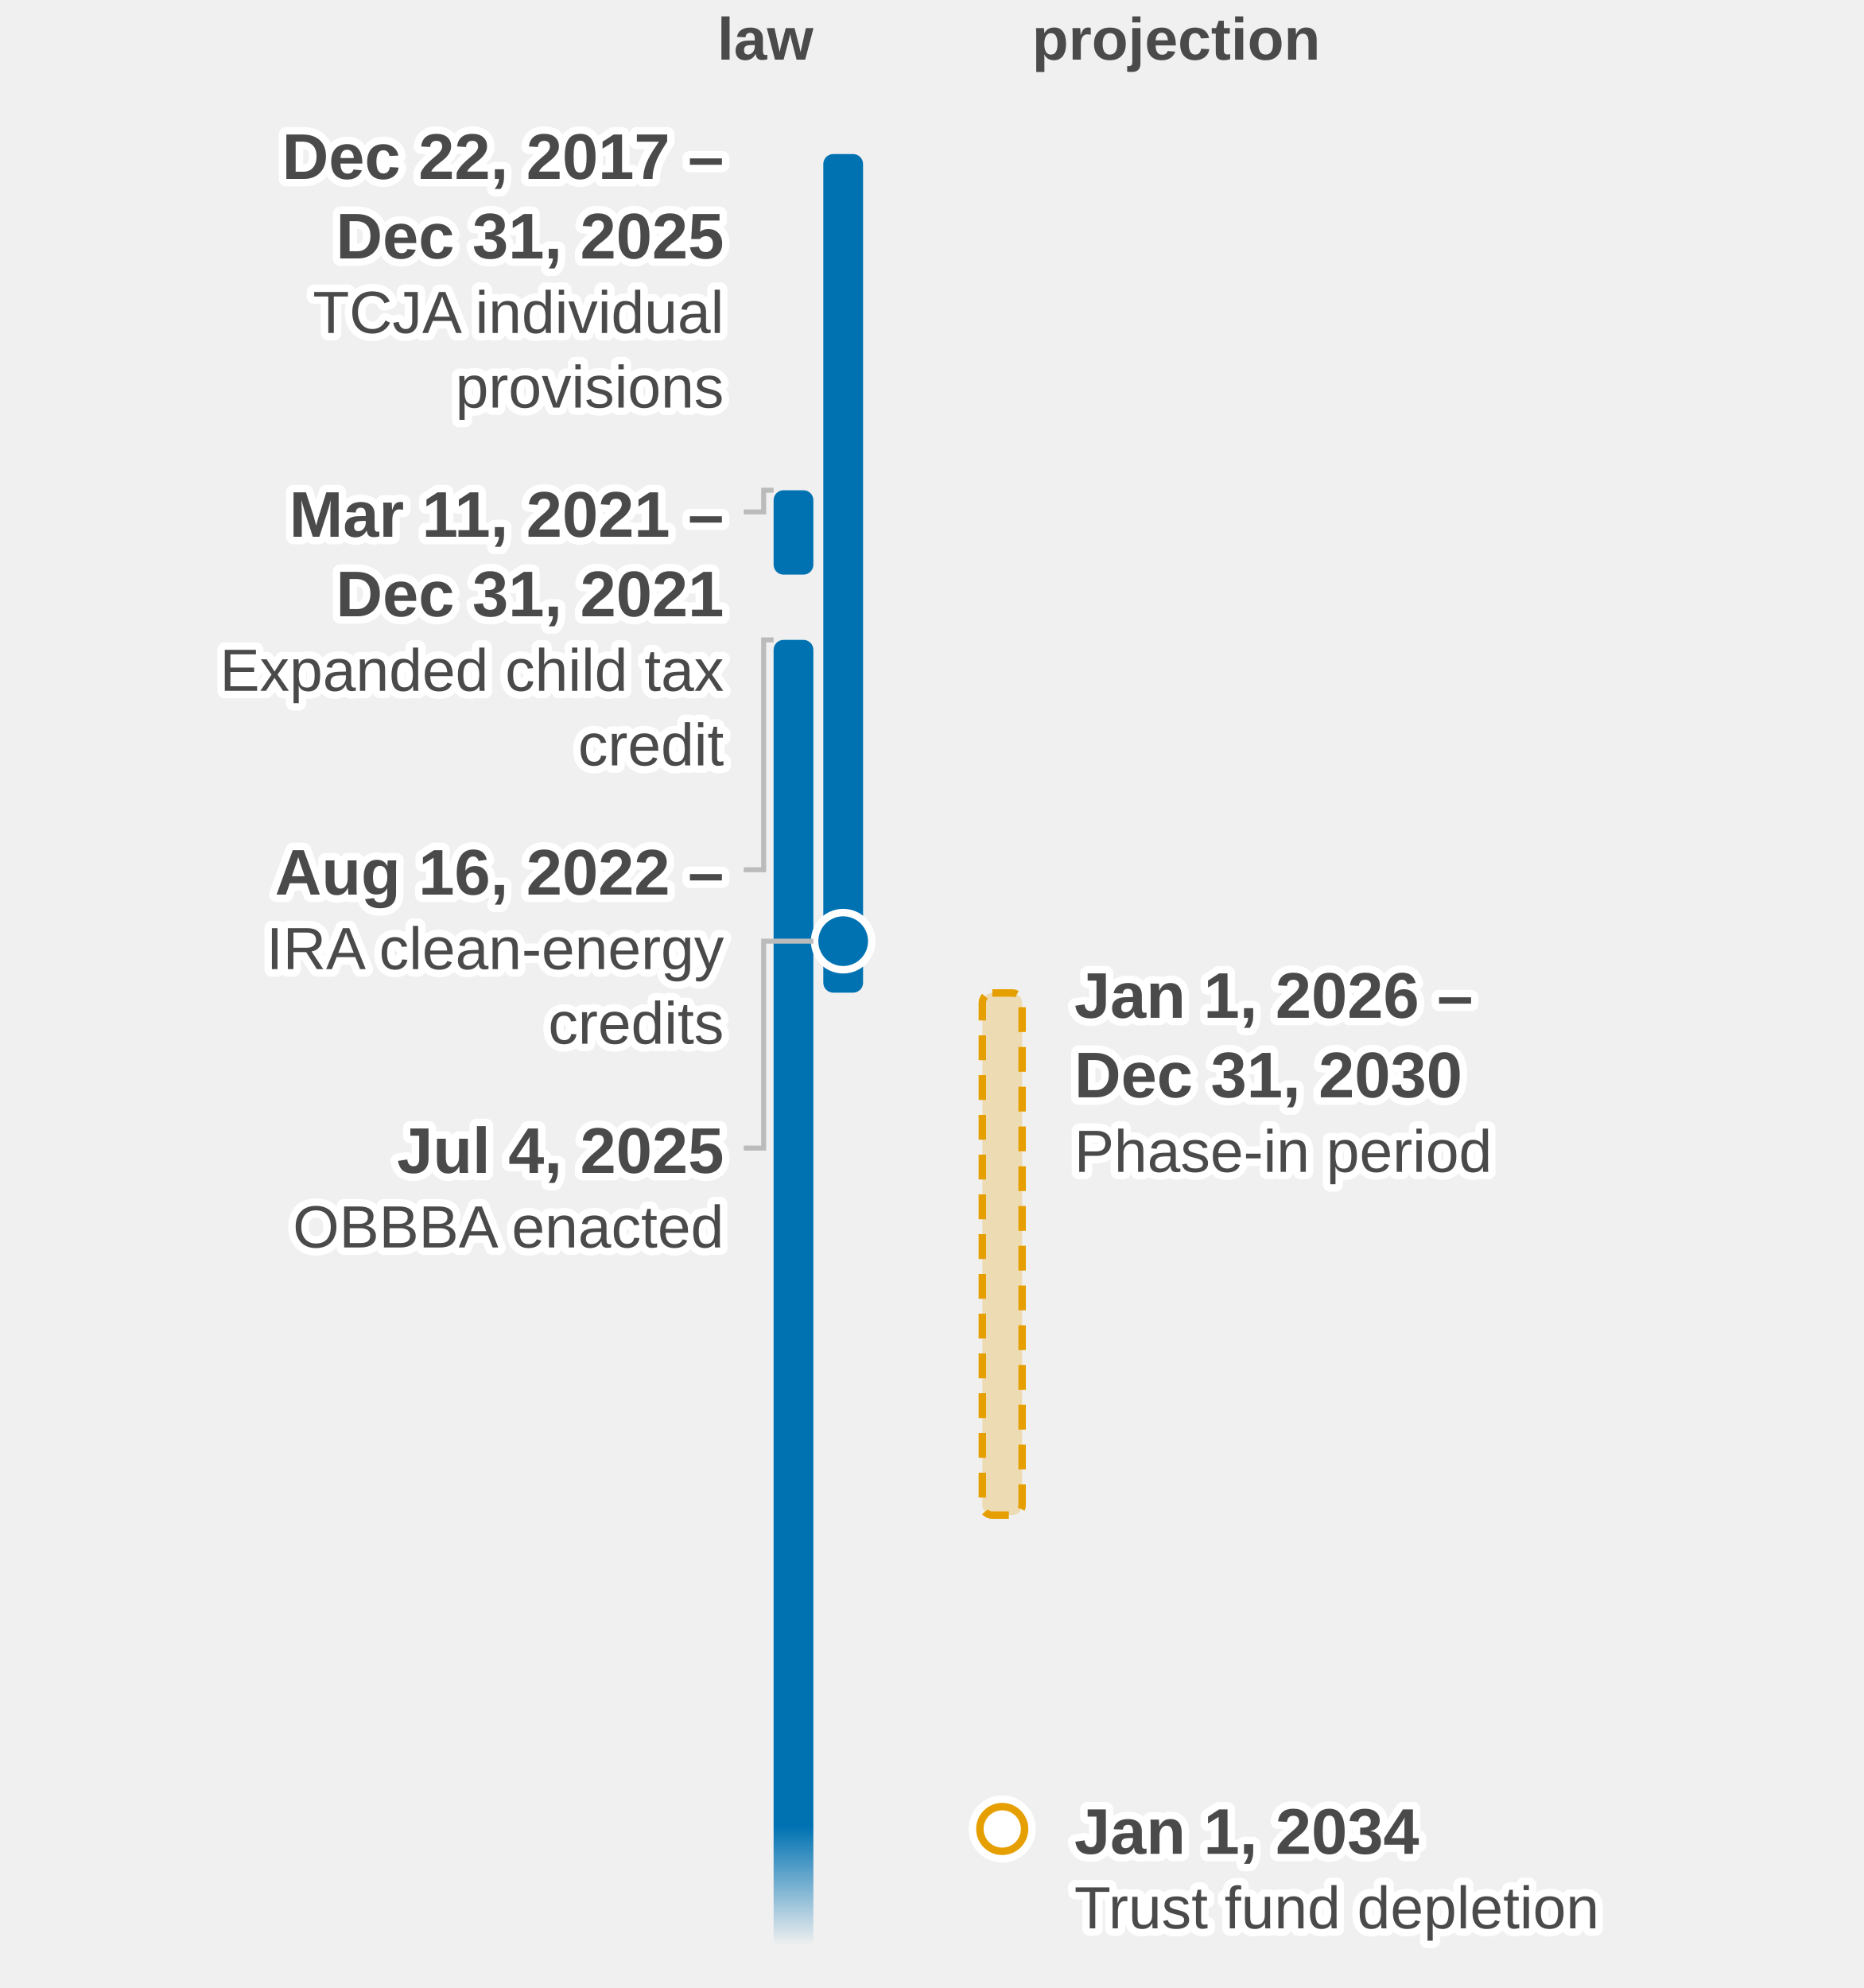
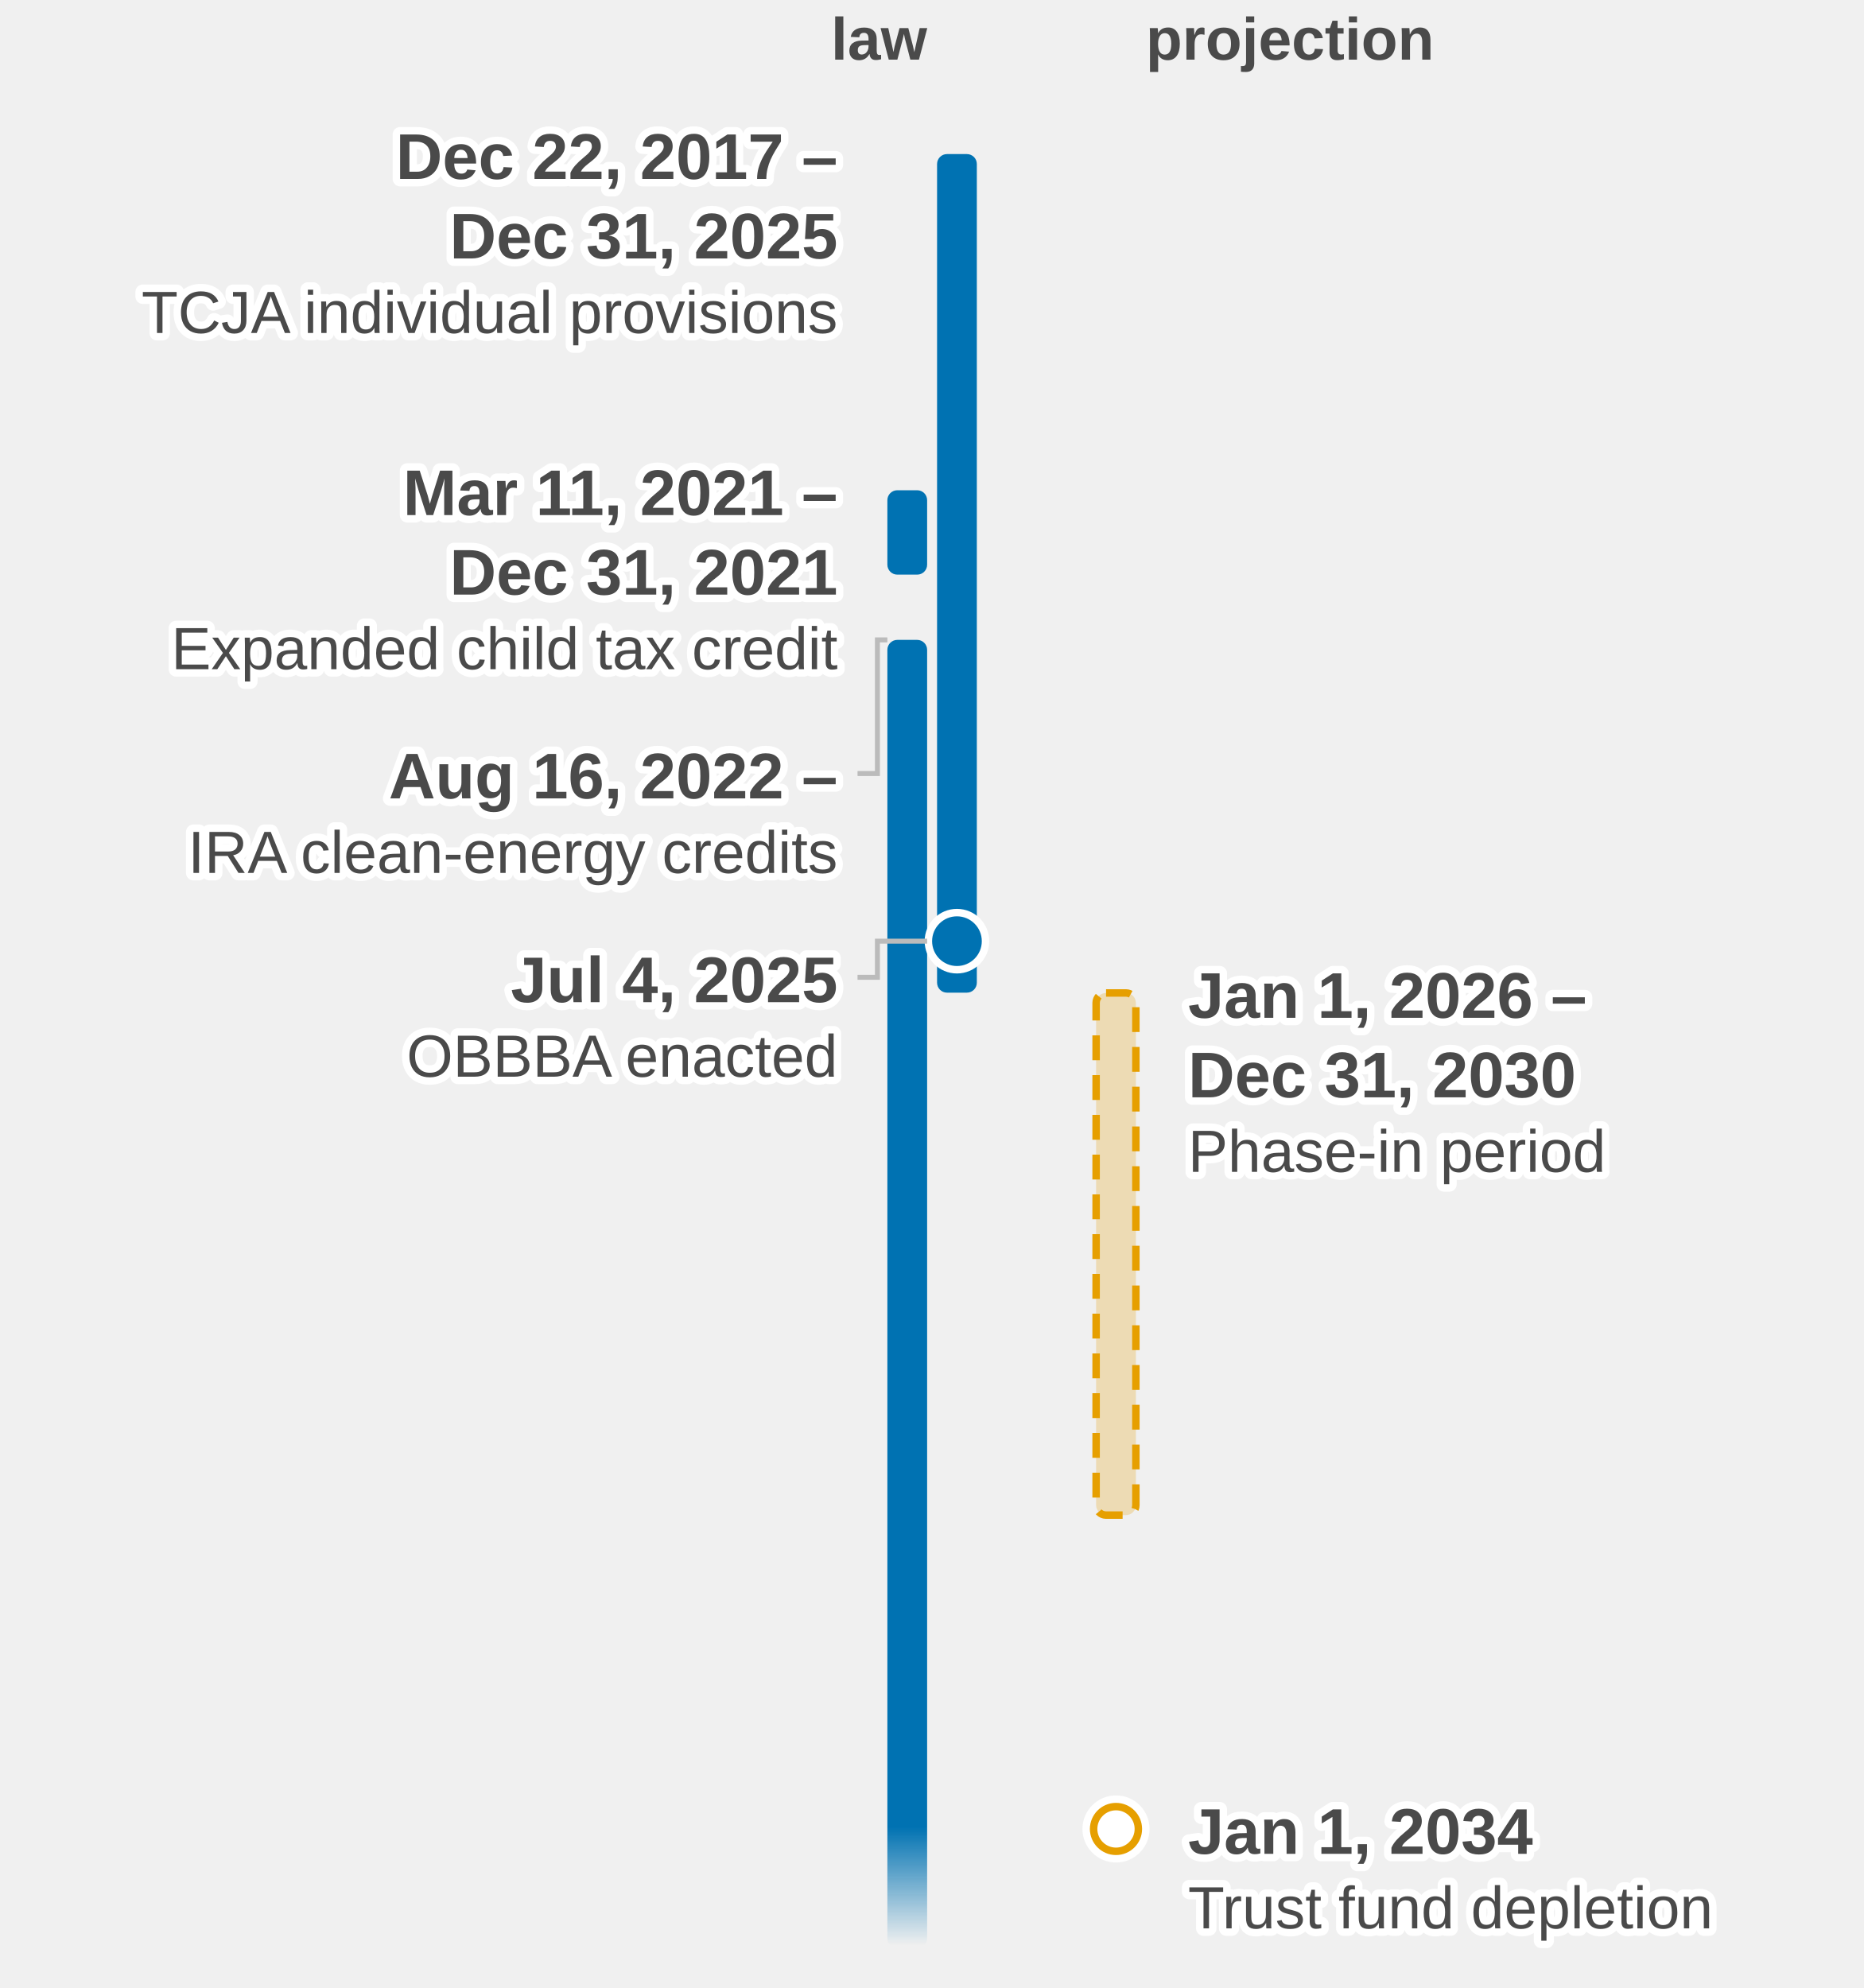
<svg class="tbl-timeline" width="375" height="400" viewBox="0 0 375 400" font-family="Figtree, &quot;Source Sans 3&quot;, system-ui, -apple-system, &quot;Segoe UI&quot;, Arial, sans-serif">
  <defs>
    <linearGradient id="tblfade-0072B2-down-909" x1="0" y1="0" x2="0" y2="1">
      <stop offset="0.909" stop-color="#0072B2" stop-opacity="1" />
      <stop offset="1" stop-color="#0072B2" stop-opacity="0" />
    </linearGradient>
  </defs>
  <g class="tbl-timeline-chrome">
-     <line class="tbl-timeline-rule" x1="169.65" y1="31" x2="169.65" y2="392" stroke="#F0F0F0" stroke-width="2" />
-     <line class="tbl-timeline-rule" x1="201.65" y1="31" x2="201.65" y2="392" stroke="#F0F0F0" stroke-width="2" />
+     <line class="tbl-timeline-rule" x1="192.54" y1="31" x2="192.54" y2="392" stroke="#F0F0F0" stroke-width="2" />
+     <line class="tbl-timeline-rule" x1="224.54" y1="31" x2="224.54" y2="392" stroke="#F0F0F0" stroke-width="2" />
    <text class="tbl-timeline-lane-label" text-anchor="end" font-size="12" font-weight="700" fill="#4A4A4A">
-       <tspan x="163.65" y="12">law</tspan>
+       <tspan x="186.54" y="12">law</tspan>
    </text>
    <text class="tbl-timeline-lane-label" text-anchor="start" font-size="12" font-weight="700" fill="#4A4A4A">
-       <tspan x="207.65" y="12">projection</tspan>
+       <tspan x="230.54" y="12">projection</tspan>
    </text>
  </g>
  <g class="tbl-timeline-spans" aria-hidden="true">
-     <rect class="tbl-timeline-span" data-series="law" x="165.65" y="31" width="8" height="168.73" rx="2" fill="#0072B2" />
-     <rect class="tbl-timeline-span" data-series="law" x="155.65" y="98.64" width="8" height="16.98" rx="2" fill="#0072B2" />
-     <rect class="tbl-timeline-span" data-series="law" x="155.65" y="128.75" width="8" height="263.25" rx="2" fill="url(#tblfade-0072B2-down-909)" />
-     <rect class="tbl-timeline-span" data-series="projection" x="197.65" y="199.79" width="8" height="105.06" rx="2" fill="#E69F00" fill-opacity="0.25" stroke="#E69F00" stroke-width="1.5" stroke-dasharray="5 3" />
+     <rect class="tbl-timeline-span" data-series="law" x="188.54" y="31" width="8" height="168.73" rx="2" fill="#0072B2" />
+     <rect class="tbl-timeline-span" data-series="law" x="178.54" y="98.64" width="8" height="16.98" rx="2" fill="#0072B2" />
+     <rect class="tbl-timeline-span" data-series="law" x="178.54" y="128.75" width="8" height="263.25" rx="2" fill="url(#tblfade-0072B2-down-909)" />
+     <rect class="tbl-timeline-span" data-series="projection" x="220.54" y="199.79" width="8" height="105.06" rx="2" fill="#E69F00" fill-opacity="0.25" stroke="#E69F00" stroke-width="1.5" stroke-dasharray="5 3" />
  </g>
  <g class="tbl-timeline-markers" aria-hidden="true">
-     <circle class="tbl-timeline-marker-halo" data-series="law" cx="169.65" cy="189.37" r="6.5" fill="#FFFFFF" />
-     <circle class="tbl-timeline-marker-halo" data-series="projection" cx="201.65" cy="368" r="6.75" fill="#FFFFFF" />
-     <circle class="tbl-timeline-marker" data-series="law" cx="169.65" cy="189.37" r="4.5" fill="#0072B2" stroke="#0072B2" stroke-width="1" />
-     <circle class="tbl-timeline-marker" data-series="projection" cx="201.65" cy="368" r="4.5" fill="#FFFFFF" stroke="#E69F00" stroke-width="1.5" />
+     <circle class="tbl-timeline-marker-halo" data-series="law" cx="192.54" cy="189.37" r="6.5" fill="#FFFFFF" />
+     <circle class="tbl-timeline-marker-halo" data-series="projection" cx="224.54" cy="368" r="6.75" fill="#FFFFFF" />
+     <circle class="tbl-timeline-marker" data-series="law" cx="192.54" cy="189.37" r="4.5" fill="#0072B2" stroke="#0072B2" stroke-width="1" />
+     <circle class="tbl-timeline-marker" data-series="projection" cx="224.54" cy="368" r="4.5" fill="#FFFFFF" stroke="#E69F00" stroke-width="1.5" />
  </g>
  <g class="tbl-timeline-stems" aria-hidden="true">
-     <polyline class="tbl-timeline-stem" data-series="law" fill="none" stroke="#BBBBBB" stroke-width="1" points="155.65,98.64 153.65,98.64 153.65,103 149.65,103" />
-     <polyline class="tbl-timeline-stem" data-series="law" fill="none" stroke="#BBBBBB" stroke-width="1" points="155.65,128.75 153.65,128.75 153.65,175 149.65,175" />
-     <polyline class="tbl-timeline-stem" data-series="law" fill="none" stroke="#BBBBBB" stroke-width="1" points="163.65,189.37 153.65,189.37 153.65,231 149.65,231" />
+     <polyline class="tbl-timeline-stem" data-series="law" fill="none" stroke="#BBBBBB" stroke-width="1" points="178.54,128.75 176.54,128.75 176.54,155.64 172.54,155.64" />
+     <polyline class="tbl-timeline-stem" data-series="law" fill="none" stroke="#BBBBBB" stroke-width="1" points="186.54,189.37 176.54,189.37 176.54,196.64 172.54,196.64" />
  </g>
  <g role="list" aria-label="Timeline, 6 events">
    <g role="listitem" aria-label="Dec 22, 2017 – Dec 31, 2025: TCJA individual provisions.">
      <g class="tbl-timeline-label" data-series="law">
-         <text x="145.65" y="36" text-anchor="end" font-size="13" font-weight="700" fill="#4A4A4A" paint-order="stroke" stroke="#FFFFFF" stroke-width="3" stroke-linejoin="round">Dec 22, 2017 –</text>
-         <text x="145.65" y="52" text-anchor="end" font-size="13" font-weight="700" fill="#4A4A4A" paint-order="stroke" stroke="#FFFFFF" stroke-width="3" stroke-linejoin="round">Dec 31, 2025</text>
-         <text x="145.65" y="67" text-anchor="end" font-size="12" font-weight="500" fill="#4A4A4A" paint-order="stroke" stroke="#FFFFFF" stroke-width="3" stroke-linejoin="round">TCJA individual</text>
-         <text x="145.65" y="82" text-anchor="end" font-size="12" font-weight="500" fill="#4A4A4A" paint-order="stroke" stroke="#FFFFFF" stroke-width="3" stroke-linejoin="round">provisions</text>
+         <text x="168.54" y="36" text-anchor="end" font-size="13" font-weight="700" fill="#4A4A4A" paint-order="stroke" stroke="#FFFFFF" stroke-width="3" stroke-linejoin="round">Dec 22, 2017 –</text>
+         <text x="168.54" y="52" text-anchor="end" font-size="13" font-weight="700" fill="#4A4A4A" paint-order="stroke" stroke="#FFFFFF" stroke-width="3" stroke-linejoin="round">Dec 31, 2025</text>
+         <text x="168.54" y="67" text-anchor="end" font-size="12" font-weight="500" fill="#4A4A4A" paint-order="stroke" stroke="#FFFFFF" stroke-width="3" stroke-linejoin="round">TCJA individual provisions</text>
      </g>
    </g>
    <g role="listitem" aria-label="Mar 11, 2021 – Dec 31, 2021: Expanded child tax credit.">
      <g class="tbl-timeline-label" data-series="law">
-         <text x="145.65" y="108" text-anchor="end" font-size="13" font-weight="700" fill="#4A4A4A" paint-order="stroke" stroke="#FFFFFF" stroke-width="3" stroke-linejoin="round">Mar 11, 2021 –</text>
-         <text x="145.65" y="124" text-anchor="end" font-size="13" font-weight="700" fill="#4A4A4A" paint-order="stroke" stroke="#FFFFFF" stroke-width="3" stroke-linejoin="round">Dec 31, 2021</text>
-         <text x="145.65" y="139" text-anchor="end" font-size="12" font-weight="500" fill="#4A4A4A" paint-order="stroke" stroke="#FFFFFF" stroke-width="3" stroke-linejoin="round">Expanded child tax</text>
-         <text x="145.65" y="154" text-anchor="end" font-size="12" font-weight="500" fill="#4A4A4A" paint-order="stroke" stroke="#FFFFFF" stroke-width="3" stroke-linejoin="round">credit</text>
+         <text x="168.54" y="103.64" text-anchor="end" font-size="13" font-weight="700" fill="#4A4A4A" paint-order="stroke" stroke="#FFFFFF" stroke-width="3" stroke-linejoin="round">Mar 11, 2021 –</text>
+         <text x="168.54" y="119.64" text-anchor="end" font-size="13" font-weight="700" fill="#4A4A4A" paint-order="stroke" stroke="#FFFFFF" stroke-width="3" stroke-linejoin="round">Dec 31, 2021</text>
+         <text x="168.54" y="134.64" text-anchor="end" font-size="12" font-weight="500" fill="#4A4A4A" paint-order="stroke" stroke="#FFFFFF" stroke-width="3" stroke-linejoin="round">Expanded child tax credit</text>
      </g>
    </g>
    <g role="listitem" aria-label="Aug 16, 2022 onward: IRA clean-energy credits.">
      <g class="tbl-timeline-label" data-series="law">
-         <text x="145.65" y="180" text-anchor="end" font-size="13" font-weight="700" fill="#4A4A4A" paint-order="stroke" stroke="#FFFFFF" stroke-width="3" stroke-linejoin="round">Aug 16, 2022 –</text>
-         <text x="145.65" y="195" text-anchor="end" font-size="12" font-weight="500" fill="#4A4A4A" paint-order="stroke" stroke="#FFFFFF" stroke-width="3" stroke-linejoin="round">IRA clean-energy</text>
-         <text x="145.65" y="210" text-anchor="end" font-size="12" font-weight="500" fill="#4A4A4A" paint-order="stroke" stroke="#FFFFFF" stroke-width="3" stroke-linejoin="round">credits</text>
+         <text x="168.54" y="160.64" text-anchor="end" font-size="13" font-weight="700" fill="#4A4A4A" paint-order="stroke" stroke="#FFFFFF" stroke-width="3" stroke-linejoin="round">Aug 16, 2022 –</text>
+         <text x="168.54" y="175.64" text-anchor="end" font-size="12" font-weight="500" fill="#4A4A4A" paint-order="stroke" stroke="#FFFFFF" stroke-width="3" stroke-linejoin="round">IRA clean-energy credits</text>
      </g>
    </g>
    <g role="listitem" aria-label="Jul 4, 2025: OBBBA enacted.">
      <g class="tbl-timeline-label" data-series="law">
-         <text x="145.65" y="236" text-anchor="end" font-size="13" font-weight="700" fill="#4A4A4A" paint-order="stroke" stroke="#FFFFFF" stroke-width="3" stroke-linejoin="round">Jul 4, 2025</text>
-         <text x="145.65" y="251" text-anchor="end" font-size="12" font-weight="500" fill="#4A4A4A" paint-order="stroke" stroke="#FFFFFF" stroke-width="3" stroke-linejoin="round">OBBBA enacted</text>
+         <text x="168.54" y="201.64" text-anchor="end" font-size="13" font-weight="700" fill="#4A4A4A" paint-order="stroke" stroke="#FFFFFF" stroke-width="3" stroke-linejoin="round">Jul 4, 2025</text>
+         <text x="168.54" y="216.64" text-anchor="end" font-size="12" font-weight="500" fill="#4A4A4A" paint-order="stroke" stroke="#FFFFFF" stroke-width="3" stroke-linejoin="round">OBBBA enacted</text>
      </g>
    </g>
    <g role="listitem" aria-label="Jan 1, 2026 – Dec 31, 2030: Phase-in period.">
      <g class="tbl-timeline-label" data-series="projection">
-         <text x="216.15" y="204.79" text-anchor="start" font-size="13" font-weight="700" fill="#4A4A4A" paint-order="stroke" stroke="#FFFFFF" stroke-width="3" stroke-linejoin="round">Jan 1, 2026 –</text>
-         <text x="216.15" y="220.79" text-anchor="start" font-size="13" font-weight="700" fill="#4A4A4A" paint-order="stroke" stroke="#FFFFFF" stroke-width="3" stroke-linejoin="round">Dec 31, 2030</text>
-         <text x="216.15" y="235.79" text-anchor="start" font-size="12" font-weight="500" fill="#4A4A4A" paint-order="stroke" stroke="#FFFFFF" stroke-width="3" stroke-linejoin="round">Phase-in period</text>
+         <text x="239.04" y="204.79" text-anchor="start" font-size="13" font-weight="700" fill="#4A4A4A" paint-order="stroke" stroke="#FFFFFF" stroke-width="3" stroke-linejoin="round">Jan 1, 2026 –</text>
+         <text x="239.04" y="220.79" text-anchor="start" font-size="13" font-weight="700" fill="#4A4A4A" paint-order="stroke" stroke="#FFFFFF" stroke-width="3" stroke-linejoin="round">Dec 31, 2030</text>
+         <text x="239.04" y="235.79" text-anchor="start" font-size="12" font-weight="500" fill="#4A4A4A" paint-order="stroke" stroke="#FFFFFF" stroke-width="3" stroke-linejoin="round">Phase-in period</text>
      </g>
    </g>
    <g role="listitem" aria-label="Jan 1, 2034: Trust fund depletion.">
      <g class="tbl-timeline-label" data-series="projection">
-         <text x="216.15" y="373" text-anchor="start" font-size="13" font-weight="700" fill="#4A4A4A" paint-order="stroke" stroke="#FFFFFF" stroke-width="3" stroke-linejoin="round">Jan 1, 2034</text>
-         <text x="216.15" y="388" text-anchor="start" font-size="12" font-weight="500" fill="#4A4A4A" paint-order="stroke" stroke="#FFFFFF" stroke-width="3" stroke-linejoin="round">Trust fund depletion</text>
+         <text x="239.04" y="373" text-anchor="start" font-size="13" font-weight="700" fill="#4A4A4A" paint-order="stroke" stroke="#FFFFFF" stroke-width="3" stroke-linejoin="round">Jan 1, 2034</text>
+         <text x="239.04" y="388" text-anchor="start" font-size="12" font-weight="500" fill="#4A4A4A" paint-order="stroke" stroke="#FFFFFF" stroke-width="3" stroke-linejoin="round">Trust fund depletion</text>
      </g>
    </g>
  </g>
</svg>
